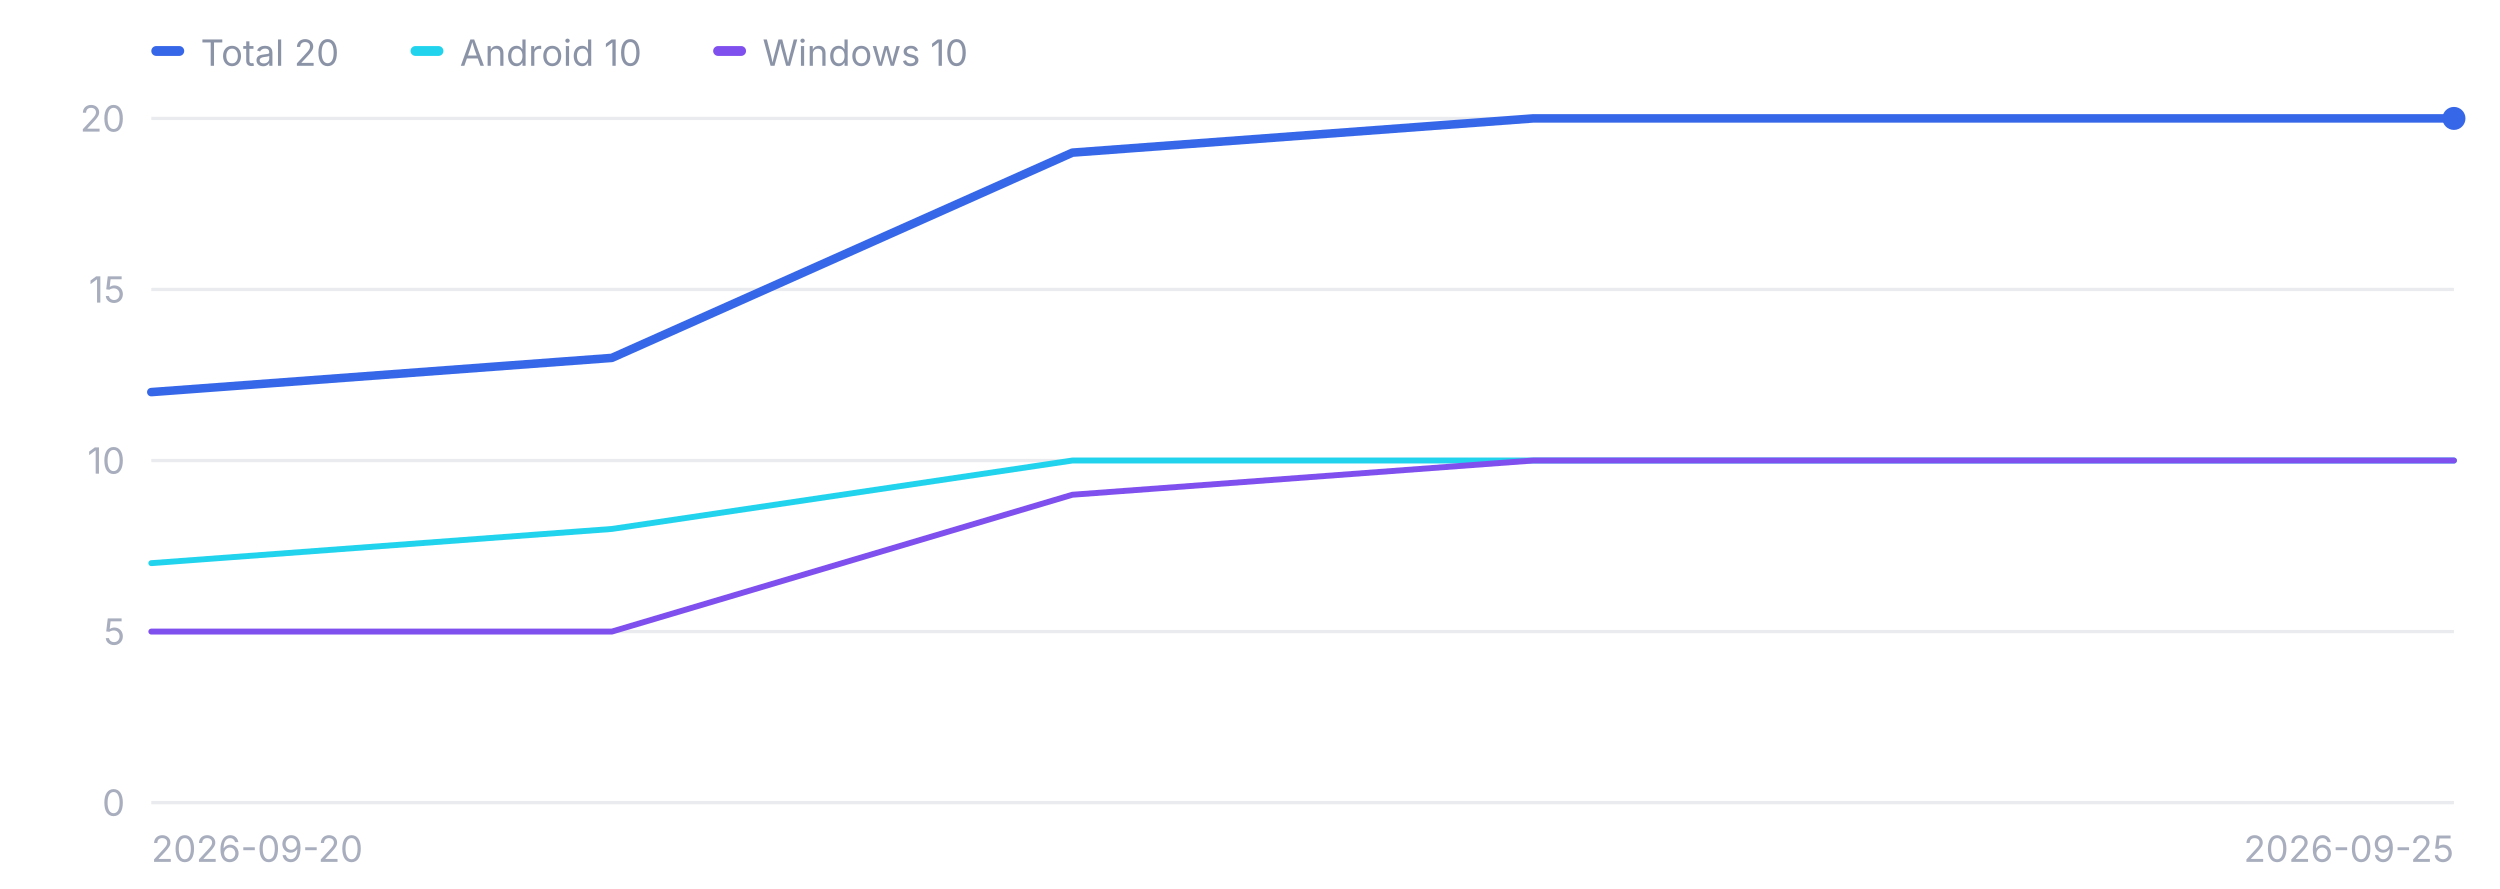
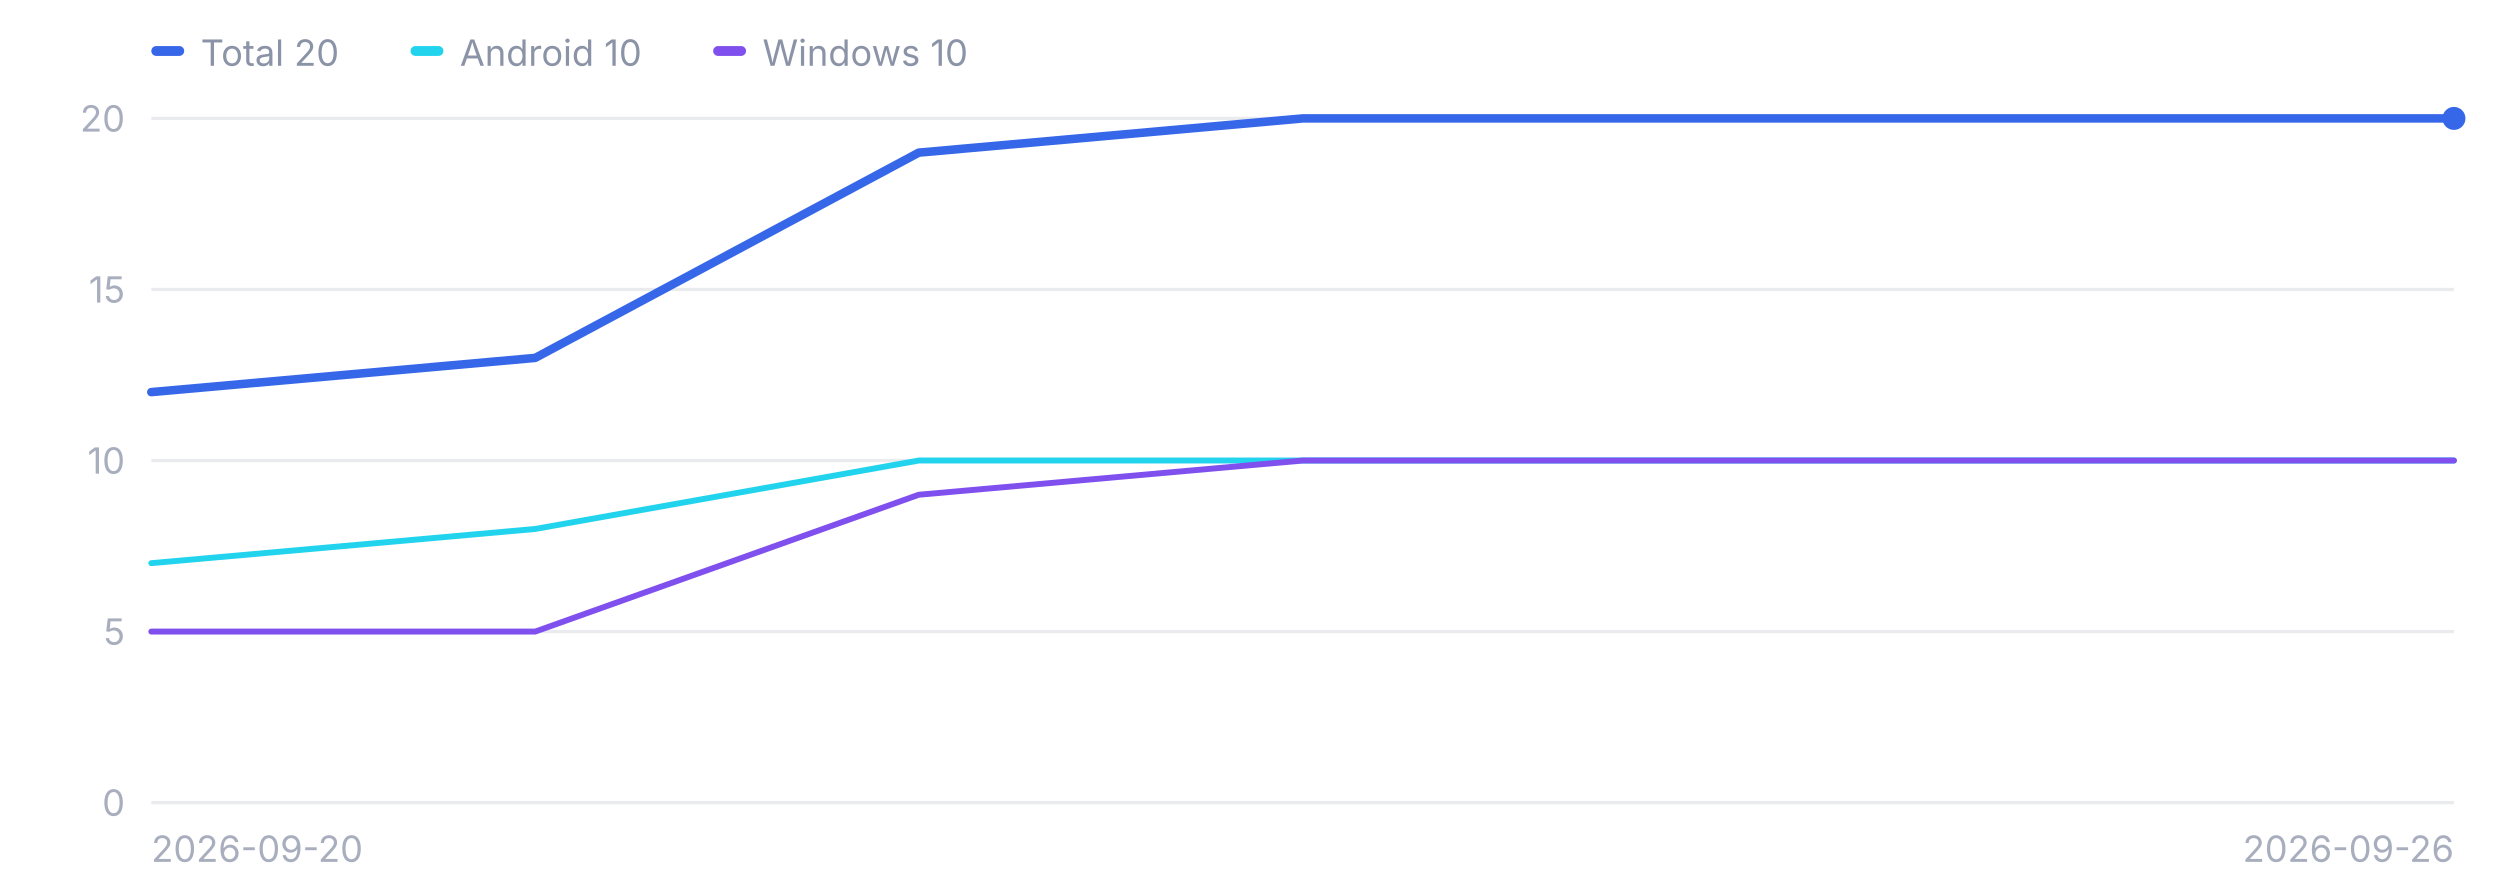
<svg xmlns="http://www.w3.org/2000/svg" width="760" height="270" viewBox="0 0 760 270" role="img" aria-label="CubePilot downloads over time. Latest total 20.">
  <style>text{font-family:system-ui,-apple-system,Segoe UI,sans-serif}</style>
  <line x1="46" y1="244.0" x2="746" y2="244.0" stroke="#8b93a7" stroke-opacity="0.18" stroke-width="1" />
  <text x="38" y="248.0" text-anchor="end" font-size="11" fill="#8b93a7" fill-opacity="0.75">0</text>
  <line x1="46" y1="192.0" x2="746" y2="192.0" stroke="#8b93a7" stroke-opacity="0.18" stroke-width="1" />
  <text x="38" y="196.0" text-anchor="end" font-size="11" fill="#8b93a7" fill-opacity="0.75">5</text>
  <line x1="46" y1="140.0" x2="746" y2="140.0" stroke="#8b93a7" stroke-opacity="0.18" stroke-width="1" />
  <text x="38" y="144.0" text-anchor="end" font-size="11" fill="#8b93a7" fill-opacity="0.75">10</text>
  <line x1="46" y1="88.0" x2="746" y2="88.0" stroke="#8b93a7" stroke-opacity="0.18" stroke-width="1" />
  <text x="38" y="92.0" text-anchor="end" font-size="11" fill="#8b93a7" fill-opacity="0.75">15</text>
  <line x1="46" y1="36.0" x2="746" y2="36.0" stroke="#8b93a7" stroke-opacity="0.18" stroke-width="1" />
  <text x="38" y="40.0" text-anchor="end" font-size="11" fill="#8b93a7" fill-opacity="0.75">20</text>
-   <polyline points="46.0,171.2 186.0,160.8 326.0,140.0 466.0,140.0 606.0,140.0 746.0,140.0" fill="none" stroke="#22D3EE" stroke-width="1.8" stroke-linejoin="round" stroke-linecap="round" />
-   <polyline points="46.0,192.0 186.0,192.0 326.0,150.4 466.0,140.0 606.0,140.0 746.0,140.0" fill="none" stroke="#7F50EE" stroke-width="1.8" stroke-linejoin="round" stroke-linecap="round" />
-   <polyline points="46.0,119.2 186.0,108.8 326.0,46.4 466.0,36.0 606.0,36.0 746.0,36.0" fill="none" stroke="#3767E9" stroke-width="2.6" stroke-linejoin="round" stroke-linecap="round" />
+   <polyline points="46.0,171.2 162.7,160.8 279.3,140.0 396.0,140.0 512.7,140.0 629.3,140.0 746.0,140.0" fill="none" stroke="#22D3EE" stroke-width="1.8" stroke-linejoin="round" stroke-linecap="round" />
+   <polyline points="46.0,192.0 162.7,192.0 279.3,150.4 396.0,140.0 512.7,140.0 629.3,140.0 746.0,140.0" fill="none" stroke="#7F50EE" stroke-width="1.8" stroke-linejoin="round" stroke-linecap="round" />
+   <polyline points="46.0,119.2 162.7,108.8 279.3,46.4 396.0,36.0 512.7,36.0 629.3,36.0 746.0,36.0" fill="none" stroke="#3767E9" stroke-width="2.6" stroke-linejoin="round" stroke-linecap="round" />
  <circle cx="746.0" cy="36.0" r="3.5" fill="#3767E9" />
  <text x="46" y="262" font-size="11" fill="#8b93a7" fill-opacity="0.75">2026-09-20</text>
-   <text x="746" y="262" text-anchor="end" font-size="11" fill="#8b93a7" fill-opacity="0.75">2026-09-25</text>
+   <text x="746" y="262" text-anchor="end" font-size="11" fill="#8b93a7" fill-opacity="0.75">2026-09-26</text>
  <rect x="46" y="14" width="10" height="3" rx="1.5" fill="#3767E9" />
  <text x="61" y="20" font-size="11" fill="#8b93a7">Total 20</text>
  <rect x="124.8" y="14" width="10" height="3" rx="1.5" fill="#22D3EE" />
  <text x="139.8" y="20" font-size="11" fill="#8b93a7">Android 10</text>
  <rect x="216.8" y="14" width="10" height="3" rx="1.5" fill="#7F50EE" />
  <text x="231.8" y="20" font-size="11" fill="#8b93a7">Windows 10</text>
</svg>
